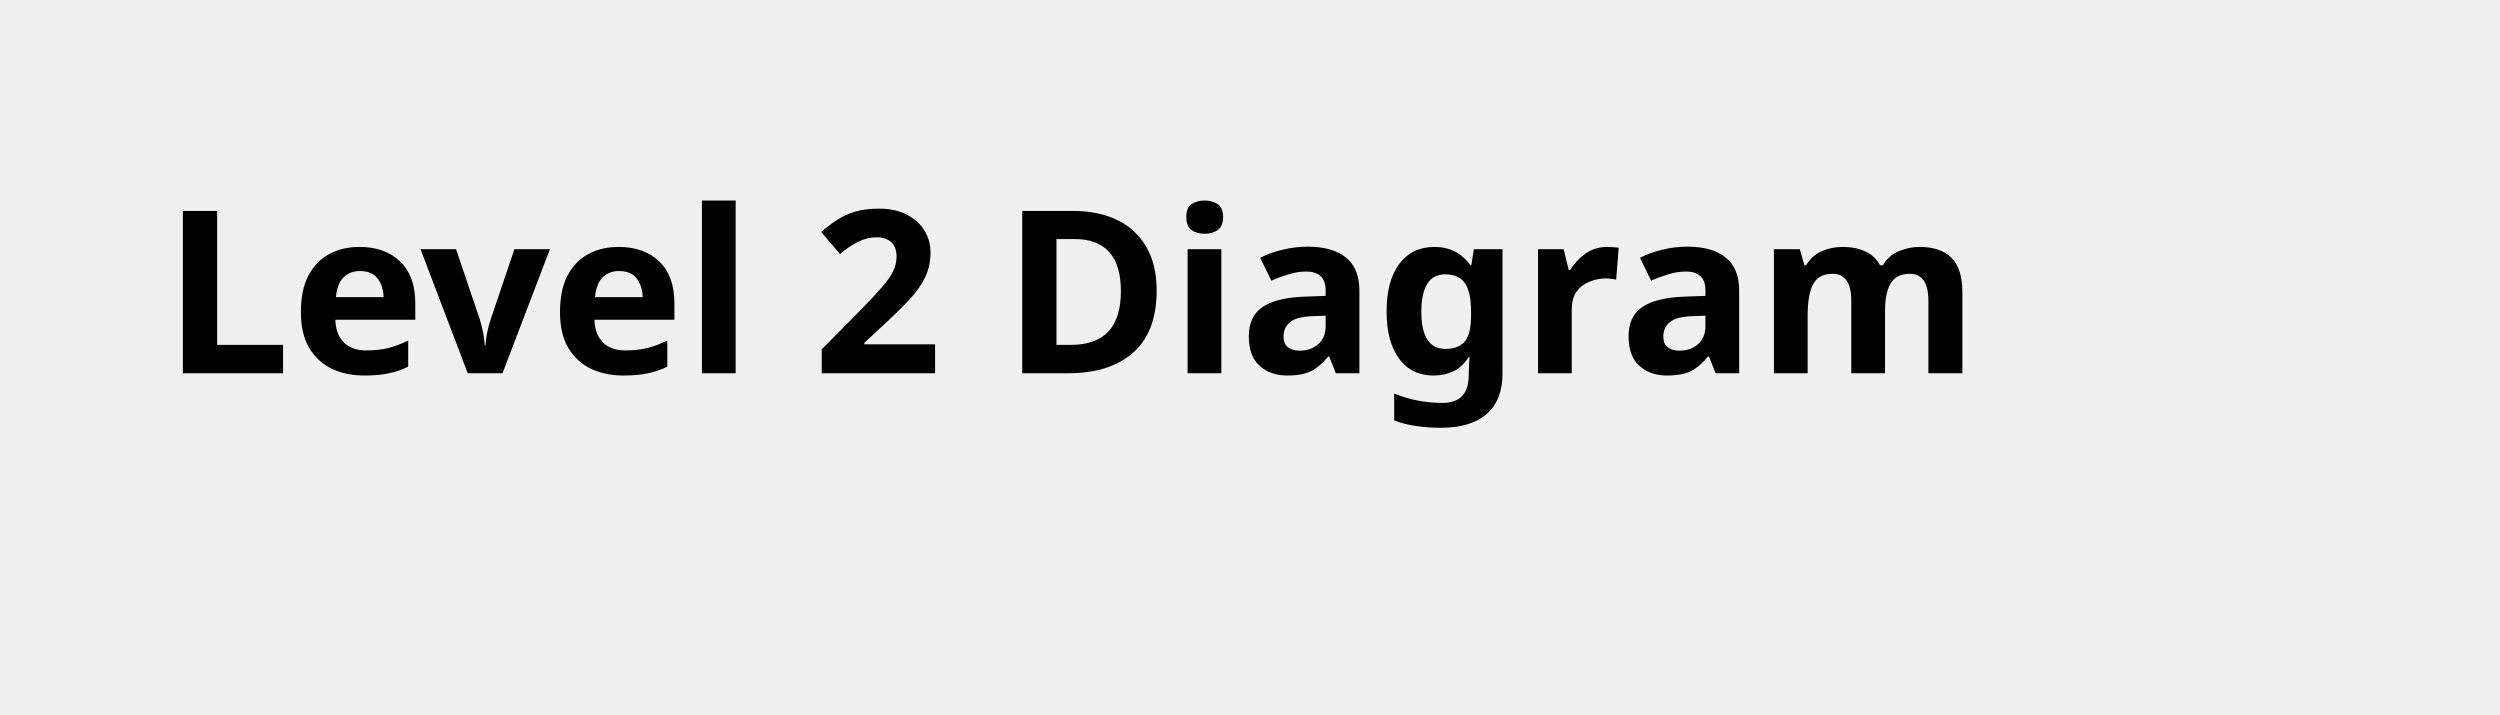
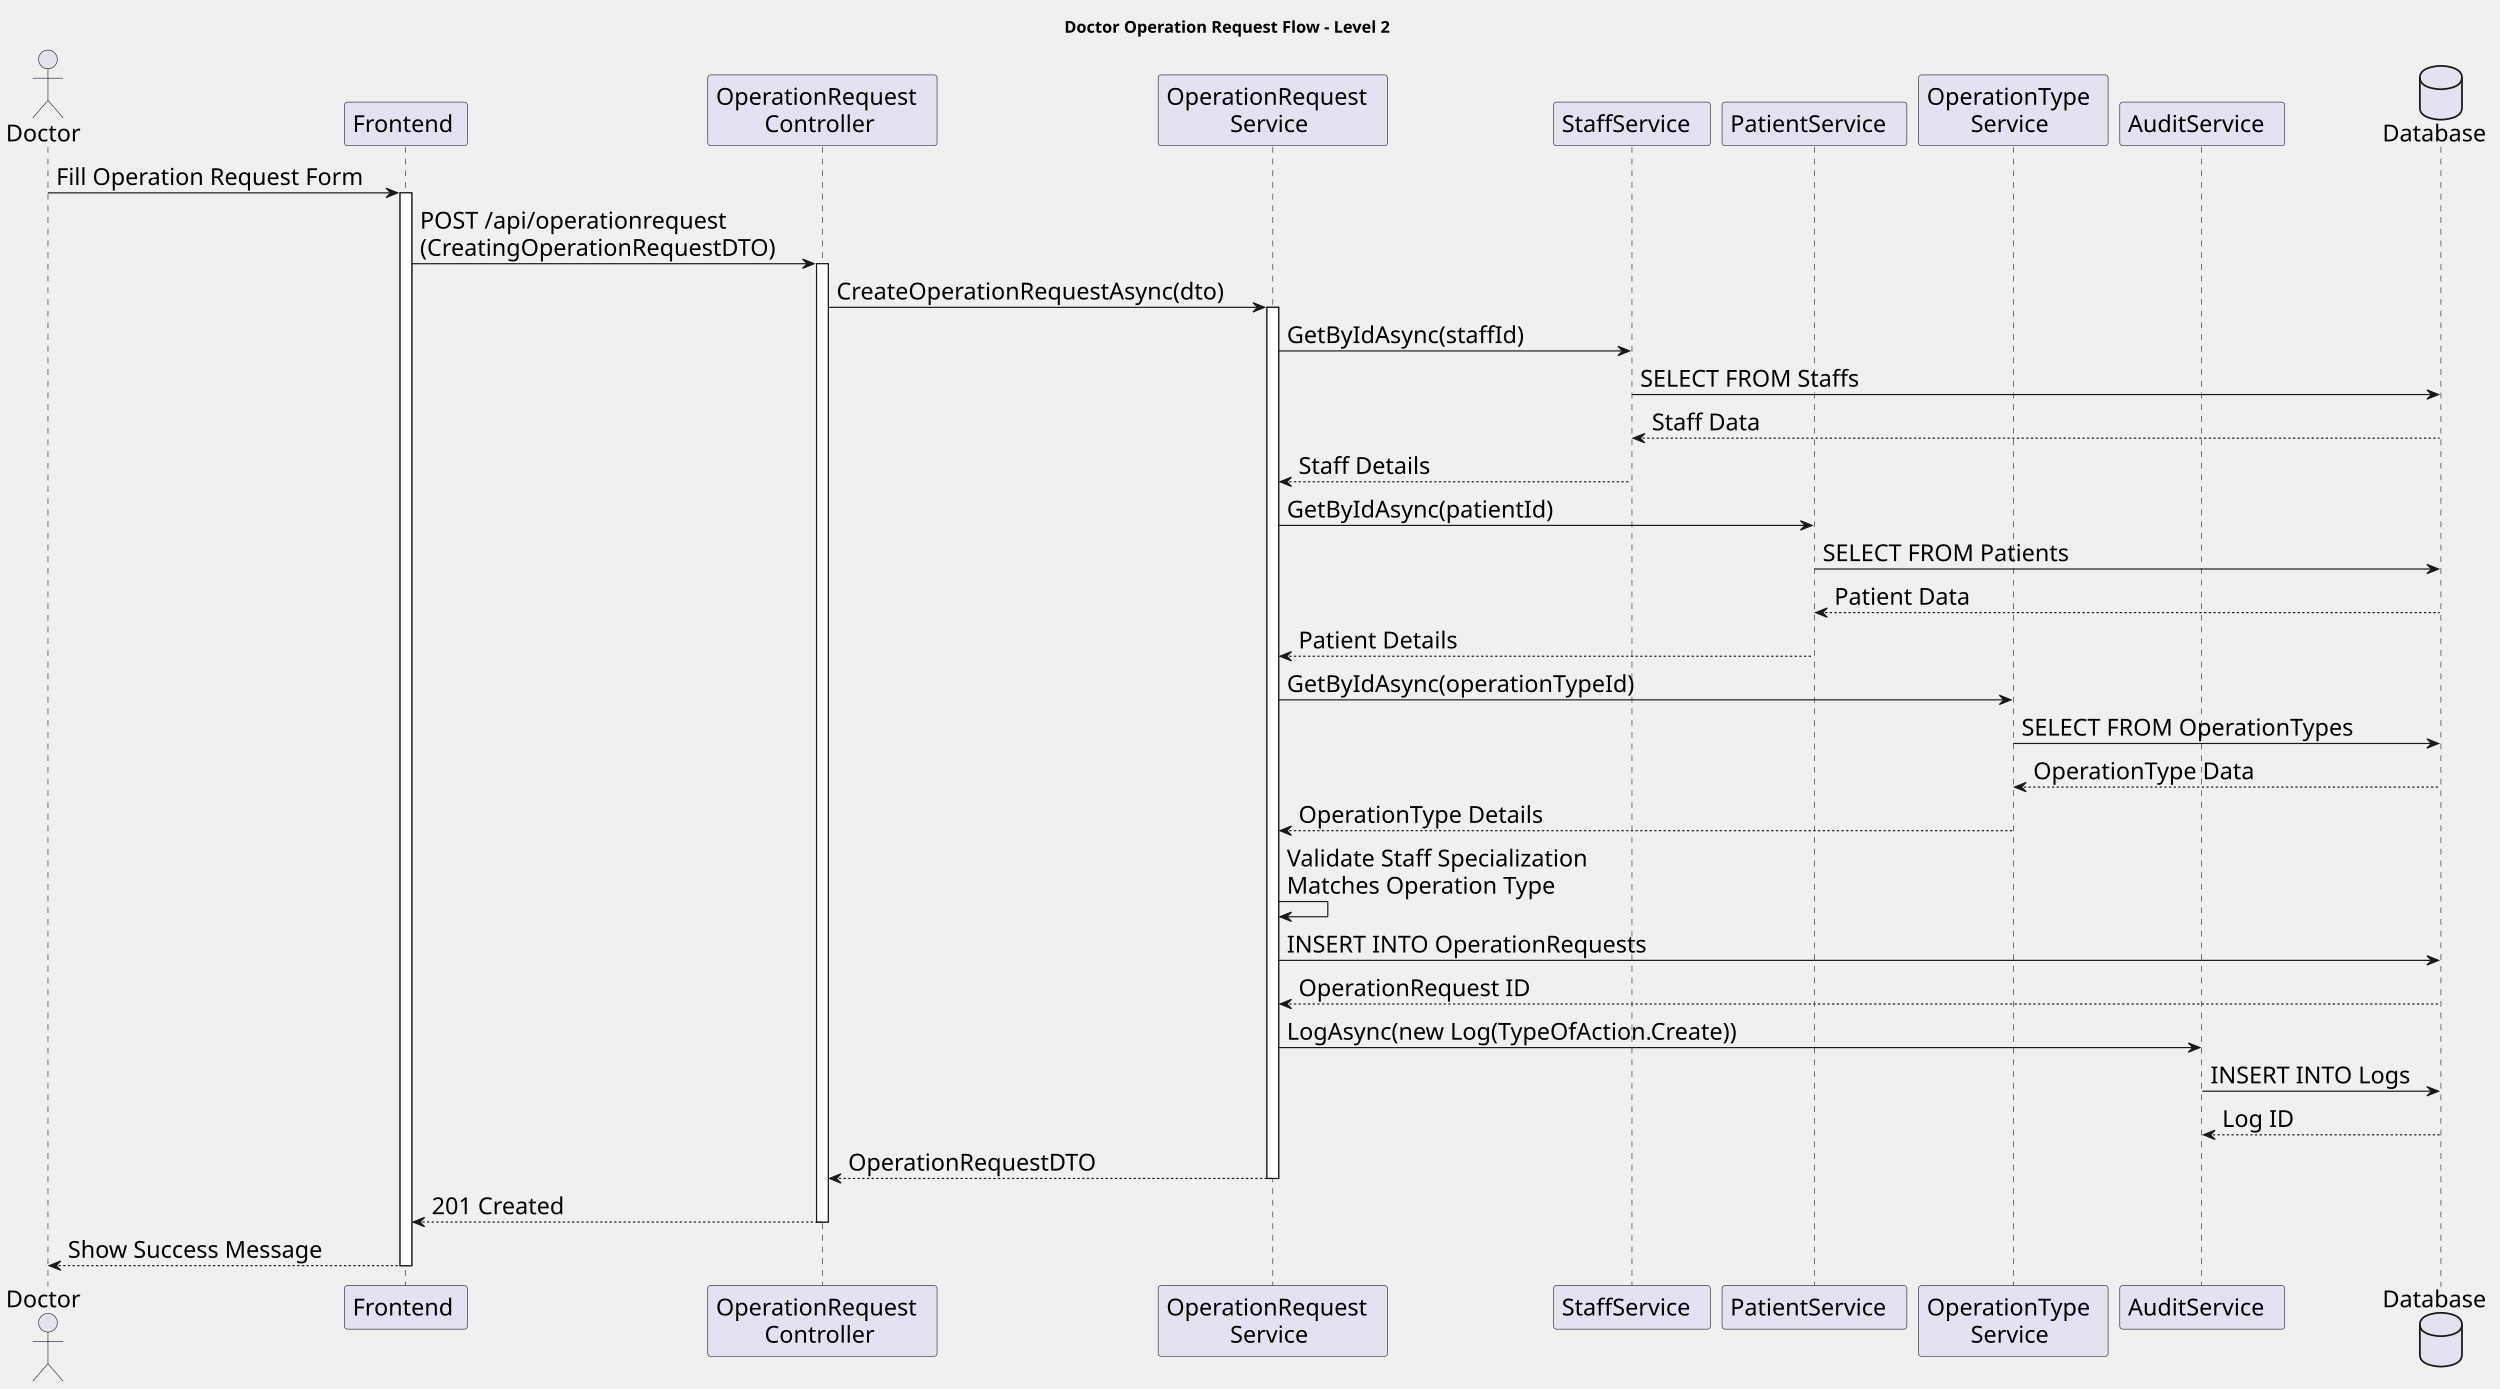
- <svg xmlns="http://www.w3.org/2000/svg" contentStyleType="text/css" height="44px" preserveAspectRatio="none" style="width:154px;height:44px;background:#FFFFFF;" version="1.1" viewBox="0 0 154 44" width="154px" zoomAndPan="magnify">
+ <svg xmlns="http://www.w3.org/2000/svg" contentStyleType="text/css" height="1187px" preserveAspectRatio="none" style="width:2137px;height:1187px;background:#FFFFFF;" version="1.1" viewBox="0 0 2137 1187" width="2137px" zoomAndPan="magnify">
  <defs />
  <g>
-     <text fill="#000000" font-family="sans-serif" font-size="14" font-weight="bold" lengthAdjust="spacing" textLength="126" x="10" y="22.995">Level 2 Diagram</text>
+     <text fill="#000000" font-family="sans-serif" font-size="14" font-weight="bold" lengthAdjust="spacing" textLength="321" x="909.75" y="27.995">Doctor Operation Request Flow - Level 2</text>
+     <rect fill="#FFFFFF" height="917.031" style="stroke:#181818;stroke-width:1.0;" width="10" x="342" y="164.859" />
+     <rect fill="#FFFFFF" height="819.188" style="stroke:#181818;stroke-width:1.0;" width="10" x="698" y="225.422" />
+     <rect fill="#FFFFFF" height="744.625" style="stroke:#181818;stroke-width:1.0;" width="10" x="1083" y="262.703" />
+     <line style="stroke:#181818;stroke-width:0.5;stroke-dasharray:5.0,5.0;" x1="41" x2="41" y1="125.578" y2="1099.891" />
+     <line style="stroke:#181818;stroke-width:0.5;stroke-dasharray:5.0,5.0;" x1="346.5" x2="346.5" y1="125.578" y2="1099.891" />
+     <line style="stroke:#181818;stroke-width:0.5;stroke-dasharray:5.0,5.0;" x1="703" x2="703" y1="125.578" y2="1099.891" />
+     <line style="stroke:#181818;stroke-width:0.5;stroke-dasharray:5.0,5.0;" x1="1088" x2="1088" y1="125.578" y2="1099.891" />
+     <line style="stroke:#181818;stroke-width:0.5;stroke-dasharray:5.0,5.0;" x1="1395" x2="1395" y1="125.578" y2="1099.891" />
+     <line style="stroke:#181818;stroke-width:0.5;stroke-dasharray:5.0,5.0;" x1="1551" x2="1551" y1="125.578" y2="1099.891" />
+     <line style="stroke:#181818;stroke-width:0.5;stroke-dasharray:5.0,5.0;" x1="1721" x2="1721" y1="125.578" y2="1099.891" />
+     <line style="stroke:#181818;stroke-width:0.5;stroke-dasharray:5.0,5.0;" x1="1882" x2="1882" y1="125.578" y2="1099.891" />
+     <line style="stroke:#181818;stroke-width:0.5;stroke-dasharray:5.0,5.0;" x1="2086.5" x2="2086.5" y1="125.578" y2="1099.891" />
+     <text fill="#000000" font-family="sans-serif" font-size="20" lengthAdjust="spacing" textLength="66" x="5" y="120.861">Doctor</text>
+     <ellipse cx="41" cy="50.797" fill="#E2E2F0" rx="8" ry="8" style="stroke:#181818;stroke-width:0.5;" />
+     <path d="M41,58.797 L41,85.797 M28,66.797 L54,66.797 M41,85.797 L28,100.797 M41,85.797 L54,100.797 " fill="none" style="stroke:#181818;stroke-width:0.5;" />
+     <text fill="#000000" font-family="sans-serif" font-size="20" lengthAdjust="spacing" textLength="66" x="5" y="1117.455">Doctor</text>
+     <ellipse cx="41" cy="1130.672" fill="#E2E2F0" rx="8" ry="8" style="stroke:#181818;stroke-width:0.5;" />
+     <path d="M41,1138.672 L41,1165.672 M28,1146.672 L54,1146.672 M41,1165.672 L28,1180.672 M41,1165.672 L54,1180.672 " fill="none" style="stroke:#181818;stroke-width:0.5;" />
+     <rect fill="#E2E2F0" height="37.281" rx="2.5" ry="2.5" style="stroke:#181818;stroke-width:0.5;" width="105" x="294.5" y="87.297" />
+     <text fill="#000000" font-family="sans-serif" font-size="20" lengthAdjust="spacing" textLength="91" x="301.5" y="112.861">Frontend</text>
+     <rect fill="#E2E2F0" height="37.281" rx="2.5" ry="2.5" style="stroke:#181818;stroke-width:0.5;" width="105" x="294.5" y="1098.891" />
+     <text fill="#000000" font-family="sans-serif" font-size="20" lengthAdjust="spacing" textLength="91" x="301.5" y="1124.455">Frontend</text>
+     <rect fill="#E2E2F0" height="60.562" rx="2.5" ry="2.5" style="stroke:#181818;stroke-width:0.5;" width="196" x="605" y="64.016" />
+     <text fill="#000000" font-family="sans-serif" font-size="20" lengthAdjust="spacing" textLength="182" x="612" y="89.58">OperationRequest</text>
+     <text fill="#000000" font-family="sans-serif" font-size="20" lengthAdjust="spacing" textLength="99" x="653.5" y="112.861">Controller</text>
+     <rect fill="#E2E2F0" height="60.562" rx="2.5" ry="2.5" style="stroke:#181818;stroke-width:0.5;" width="196" x="605" y="1098.891" />
+     <text fill="#000000" font-family="sans-serif" font-size="20" lengthAdjust="spacing" textLength="182" x="612" y="1124.455">OperationRequest</text>
+     <text fill="#000000" font-family="sans-serif" font-size="20" lengthAdjust="spacing" textLength="99" x="653.5" y="1147.736">Controller</text>
+     <rect fill="#E2E2F0" height="60.562" rx="2.5" ry="2.5" style="stroke:#181818;stroke-width:0.5;" width="196" x="990" y="64.016" />
+     <text fill="#000000" font-family="sans-serif" font-size="20" lengthAdjust="spacing" textLength="182" x="997" y="89.58">OperationRequest</text>
+     <text fill="#000000" font-family="sans-serif" font-size="20" lengthAdjust="spacing" textLength="73" x="1051.5" y="112.861">Service</text>
+     <rect fill="#E2E2F0" height="60.562" rx="2.5" ry="2.5" style="stroke:#181818;stroke-width:0.5;" width="196" x="990" y="1098.891" />
+     <text fill="#000000" font-family="sans-serif" font-size="20" lengthAdjust="spacing" textLength="182" x="997" y="1124.455">OperationRequest</text>
+     <text fill="#000000" font-family="sans-serif" font-size="20" lengthAdjust="spacing" textLength="73" x="1051.5" y="1147.736">Service</text>
+     <rect fill="#E2E2F0" height="37.281" rx="2.5" ry="2.5" style="stroke:#181818;stroke-width:0.5;" width="134" x="1328" y="87.297" />
+     <text fill="#000000" font-family="sans-serif" font-size="20" lengthAdjust="spacing" textLength="120" x="1335" y="112.861">StaffService</text>
+     <rect fill="#E2E2F0" height="37.281" rx="2.5" ry="2.5" style="stroke:#181818;stroke-width:0.5;" width="134" x="1328" y="1098.891" />
+     <text fill="#000000" font-family="sans-serif" font-size="20" lengthAdjust="spacing" textLength="120" x="1335" y="1124.455">StaffService</text>
+     <rect fill="#E2E2F0" height="37.281" rx="2.5" ry="2.5" style="stroke:#181818;stroke-width:0.5;" width="158" x="1472" y="87.297" />
+     <text fill="#000000" font-family="sans-serif" font-size="20" lengthAdjust="spacing" textLength="144" x="1479" y="112.861">PatientService</text>
+     <rect fill="#E2E2F0" height="37.281" rx="2.5" ry="2.5" style="stroke:#181818;stroke-width:0.5;" width="158" x="1472" y="1098.891" />
+     <text fill="#000000" font-family="sans-serif" font-size="20" lengthAdjust="spacing" textLength="144" x="1479" y="1124.455">PatientService</text>
+     <rect fill="#E2E2F0" height="60.562" rx="2.5" ry="2.5" style="stroke:#181818;stroke-width:0.5;" width="162" x="1640" y="64.016" />
+     <text fill="#000000" font-family="sans-serif" font-size="20" lengthAdjust="spacing" textLength="148" x="1647" y="89.58">OperationType</text>
+     <text fill="#000000" font-family="sans-serif" font-size="20" lengthAdjust="spacing" textLength="73" x="1684.5" y="112.861">Service</text>
+     <rect fill="#E2E2F0" height="60.562" rx="2.5" ry="2.5" style="stroke:#181818;stroke-width:0.5;" width="162" x="1640" y="1098.891" />
+     <text fill="#000000" font-family="sans-serif" font-size="20" lengthAdjust="spacing" textLength="148" x="1647" y="1124.455">OperationType</text>
+     <text fill="#000000" font-family="sans-serif" font-size="20" lengthAdjust="spacing" textLength="73" x="1684.5" y="1147.736">Service</text>
+     <rect fill="#E2E2F0" height="37.281" rx="2.5" ry="2.5" style="stroke:#181818;stroke-width:0.5;" width="141" x="1812" y="87.297" />
+     <text fill="#000000" font-family="sans-serif" font-size="20" lengthAdjust="spacing" textLength="127" x="1819" y="112.861">AuditService</text>
+     <rect fill="#E2E2F0" height="37.281" rx="2.5" ry="2.5" style="stroke:#181818;stroke-width:0.5;" width="141" x="1812" y="1098.891" />
+     <text fill="#000000" font-family="sans-serif" font-size="20" lengthAdjust="spacing" textLength="127" x="1819" y="1124.455">AuditService</text>
+     <text fill="#000000" font-family="sans-serif" font-size="20" lengthAdjust="spacing" textLength="94" x="2036.5" y="120.861">Database</text>
+     <path d="M2068.5,66.297 C2068.5,56.297 2086.5,56.297 2086.5,56.297 C2086.5,56.297 2104.5,56.297 2104.5,66.297 L2104.5,92.297 C2104.5,102.297 2086.5,102.297 2086.5,102.297 C2086.5,102.297 2068.5,102.297 2068.5,92.297 L2068.5,66.297 " fill="#E2E2F0" style="stroke:#181818;stroke-width:1.5;" />
+     <path d="M2068.5,66.297 C2068.5,76.297 2086.5,76.297 2086.5,76.297 C2086.5,76.297 2104.5,76.297 2104.5,66.297 " fill="none" style="stroke:#181818;stroke-width:1.5;" />
+     <text fill="#000000" font-family="sans-serif" font-size="20" lengthAdjust="spacing" textLength="94" x="2036.5" y="1117.455">Database</text>
+     <path d="M2068.5,1132.172 C2068.5,1122.172 2086.5,1122.172 2086.5,1122.172 C2086.5,1122.172 2104.5,1122.172 2104.5,1132.172 L2104.5,1158.172 C2104.5,1168.172 2086.5,1168.172 2086.5,1168.172 C2086.5,1168.172 2068.5,1168.172 2068.5,1158.172 L2068.5,1132.172 " fill="#E2E2F0" style="stroke:#181818;stroke-width:1.5;" />
+     <path d="M2068.5,1132.172 C2068.5,1142.172 2086.5,1142.172 2086.5,1142.172 C2086.5,1142.172 2104.5,1142.172 2104.5,1132.172 " fill="none" style="stroke:#181818;stroke-width:1.5;" />
+     <rect fill="#FFFFFF" height="917.031" style="stroke:#181818;stroke-width:1.0;" width="10" x="342" y="164.859" />
+     <rect fill="#FFFFFF" height="819.188" style="stroke:#181818;stroke-width:1.0;" width="10" x="698" y="225.422" />
+     <rect fill="#FFFFFF" height="744.625" style="stroke:#181818;stroke-width:1.0;" width="10" x="1083" y="262.703" />
+     <polygon fill="#181818" points="330,160.859,340,164.859,330,168.859,334,164.859" style="stroke:#181818;stroke-width:1.0;" />
+     <line style="stroke:#181818;stroke-width:1.0;" x1="41" x2="336" y1="164.859" y2="164.859" />
+     <text fill="#000000" font-family="sans-serif" font-size="20" lengthAdjust="spacing" textLength="282" x="48" y="158.143">Fill Operation Request Form</text>
+     <polygon fill="#181818" points="686,221.422,696,225.422,686,229.422,690,225.422" style="stroke:#181818;stroke-width:1.0;" />
+     <line style="stroke:#181818;stroke-width:1.0;" x1="352" x2="692" y1="225.422" y2="225.422" />
+     <text fill="#000000" font-family="sans-serif" font-size="20" lengthAdjust="spacing" textLength="276" x="359" y="195.424">POST /api/operationrequest</text>
+     <text fill="#000000" font-family="sans-serif" font-size="20" lengthAdjust="spacing" textLength="327" x="359" y="218.705">(CreatingOperationRequestDTO)</text>
+     <polygon fill="#181818" points="1071,258.703,1081,262.703,1071,266.703,1075,262.703" style="stroke:#181818;stroke-width:1.0;" />
+     <line style="stroke:#181818;stroke-width:1.0;" x1="708" x2="1077" y1="262.703" y2="262.703" />
+     <text fill="#000000" font-family="sans-serif" font-size="20" lengthAdjust="spacing" textLength="356" x="715" y="255.986">CreateOperationRequestAsync(dto)</text>
+     <polygon fill="#181818" points="1383,295.984,1393,299.984,1383,303.984,1387,299.984" style="stroke:#181818;stroke-width:1.0;" />
+     <line style="stroke:#181818;stroke-width:1.0;" x1="1093" x2="1389" y1="299.984" y2="299.984" />
+     <text fill="#000000" font-family="sans-serif" font-size="20" lengthAdjust="spacing" textLength="218" x="1100" y="293.268">GetByIdAsync(staffId)</text>
+     <polygon fill="#181818" points="2074.5,333.266,2084.5,337.266,2074.5,341.266,2078.5,337.266" style="stroke:#181818;stroke-width:1.0;" />
+     <line style="stroke:#181818;stroke-width:1.0;" x1="1395" x2="2080.5" y1="337.266" y2="337.266" />
+     <text fill="#000000" font-family="sans-serif" font-size="20" lengthAdjust="spacing" textLength="204" x="1402" y="330.549">SELECT FROM Staffs</text>
+     <polygon fill="#181818" points="1406,370.547,1396,374.547,1406,378.547,1402,374.547" style="stroke:#181818;stroke-width:1.0;" />
+     <line style="stroke:#181818;stroke-width:1.0;stroke-dasharray:2.0,2.0;" x1="1400" x2="2085.5" y1="374.547" y2="374.547" />
+     <text fill="#000000" font-family="sans-serif" font-size="20" lengthAdjust="spacing" textLength="100" x="1412" y="367.83">Staff Data</text>
+     <polygon fill="#181818" points="1104,407.828,1094,411.828,1104,415.828,1100,411.828" style="stroke:#181818;stroke-width:1.0;" />
+     <line style="stroke:#181818;stroke-width:1.0;stroke-dasharray:2.0,2.0;" x1="1098" x2="1394" y1="411.828" y2="411.828" />
+     <text fill="#000000" font-family="sans-serif" font-size="20" lengthAdjust="spacing" textLength="122" x="1110" y="405.111">Staff Details</text>
+     <polygon fill="#181818" points="1539,445.109,1549,449.109,1539,453.109,1543,449.109" style="stroke:#181818;stroke-width:1.0;" />
+     <line style="stroke:#181818;stroke-width:1.0;" x1="1093" x2="1545" y1="449.109" y2="449.109" />
+     <text fill="#000000" font-family="sans-serif" font-size="20" lengthAdjust="spacing" textLength="246" x="1100" y="442.393">GetByIdAsync(patientId)</text>
+     <polygon fill="#181818" points="2074.5,482.391,2084.5,486.391,2074.5,490.391,2078.5,486.391" style="stroke:#181818;stroke-width:1.0;" />
+     <line style="stroke:#181818;stroke-width:1.0;" x1="1551" x2="2080.5" y1="486.391" y2="486.391" />
+     <text fill="#000000" font-family="sans-serif" font-size="20" lengthAdjust="spacing" textLength="228" x="1558" y="479.674">SELECT FROM Patients</text>
+     <polygon fill="#181818" points="1562,519.672,1552,523.672,1562,527.672,1558,523.672" style="stroke:#181818;stroke-width:1.0;" />
+     <line style="stroke:#181818;stroke-width:1.0;stroke-dasharray:2.0,2.0;" x1="1556" x2="2085.5" y1="523.672" y2="523.672" />
+     <text fill="#000000" font-family="sans-serif" font-size="20" lengthAdjust="spacing" textLength="124" x="1568" y="516.955">Patient Data</text>
+     <polygon fill="#181818" points="1104,556.953,1094,560.953,1104,564.953,1100,560.953" style="stroke:#181818;stroke-width:1.0;" />
+     <line style="stroke:#181818;stroke-width:1.0;stroke-dasharray:2.0,2.0;" x1="1098" x2="1550" y1="560.953" y2="560.953" />
+     <text fill="#000000" font-family="sans-serif" font-size="20" lengthAdjust="spacing" textLength="146" x="1110" y="554.236">Patient Details</text>
+     <polygon fill="#181818" points="1709,594.234,1719,598.234,1709,602.234,1713,598.234" style="stroke:#181818;stroke-width:1.0;" />
+     <line style="stroke:#181818;stroke-width:1.0;" x1="1093" x2="1715" y1="598.234" y2="598.234" />
+     <text fill="#000000" font-family="sans-serif" font-size="20" lengthAdjust="spacing" textLength="318" x="1100" y="591.518">GetByIdAsync(operationTypeId)</text>
+     <polygon fill="#181818" points="2074.5,631.516,2084.5,635.516,2074.5,639.516,2078.5,635.516" style="stroke:#181818;stroke-width:1.0;" />
+     <line style="stroke:#181818;stroke-width:1.0;" x1="1721" x2="2080.5" y1="635.516" y2="635.516" />
+     <text fill="#000000" font-family="sans-serif" font-size="20" lengthAdjust="spacing" textLength="305" x="1728" y="628.799">SELECT FROM OperationTypes</text>
+     <polygon fill="#181818" points="1732,668.797,1722,672.797,1732,676.797,1728,672.797" style="stroke:#181818;stroke-width:1.0;" />
+     <line style="stroke:#181818;stroke-width:1.0;stroke-dasharray:2.0,2.0;" x1="1726" x2="2085.5" y1="672.797" y2="672.797" />
+     <text fill="#000000" font-family="sans-serif" font-size="20" lengthAdjust="spacing" textLength="201" x="1738" y="666.08">OperationType Data</text>
+     <polygon fill="#181818" points="1104,706.078,1094,710.078,1104,714.078,1100,710.078" style="stroke:#181818;stroke-width:1.0;" />
+     <line style="stroke:#181818;stroke-width:1.0;stroke-dasharray:2.0,2.0;" x1="1098" x2="1720" y1="710.078" y2="710.078" />
+     <text fill="#000000" font-family="sans-serif" font-size="20" lengthAdjust="spacing" textLength="223" x="1110" y="703.361">OperationType Details</text>
+     <line style="stroke:#181818;stroke-width:1.0;" x1="1093" x2="1135" y1="770.641" y2="770.641" />
+     <line style="stroke:#181818;stroke-width:1.0;" x1="1135" x2="1135" y1="770.641" y2="783.641" />
+     <line style="stroke:#181818;stroke-width:1.0;" x1="1094" x2="1135" y1="783.641" y2="783.641" />
+     <polygon fill="#181818" points="1104,779.641,1094,783.641,1104,787.641,1100,783.641" style="stroke:#181818;stroke-width:1.0;" />
+     <text fill="#000000" font-family="sans-serif" font-size="20" lengthAdjust="spacing" textLength="283" x="1100" y="740.643">Validate Staff Specialization</text>
+     <text fill="#000000" font-family="sans-serif" font-size="20" lengthAdjust="spacing" textLength="243" x="1100" y="763.924">Matches Operation Type</text>
+     <polygon fill="#181818" points="2074.5,816.922,2084.5,820.922,2074.5,824.922,2078.5,820.922" style="stroke:#181818;stroke-width:1.0;" />
+     <line style="stroke:#181818;stroke-width:1.0;" x1="1093" x2="2080.5" y1="820.922" y2="820.922" />
+     <text fill="#000000" font-family="sans-serif" font-size="20" lengthAdjust="spacing" textLength="326" x="1100" y="814.205">INSERT INTO OperationRequests</text>
+     <polygon fill="#181818" points="1104,854.203,1094,858.203,1104,862.203,1100,858.203" style="stroke:#181818;stroke-width:1.0;" />
+     <line style="stroke:#181818;stroke-width:1.0;stroke-dasharray:2.0,2.0;" x1="1098" x2="2085.5" y1="858.203" y2="858.203" />
+     <text fill="#000000" font-family="sans-serif" font-size="20" lengthAdjust="spacing" textLength="209" x="1110" y="851.486">OperationRequest ID</text>
+     <polygon fill="#181818" points="1870.5,891.484,1880.5,895.484,1870.5,899.484,1874.5,895.484" style="stroke:#181818;stroke-width:1.0;" />
+     <line style="stroke:#181818;stroke-width:1.0;" x1="1093" x2="1876.5" y1="895.484" y2="895.484" />
+     <text fill="#000000" font-family="sans-serif" font-size="20" lengthAdjust="spacing" textLength="418" x="1100" y="888.768">LogAsync(new Log(TypeOfAction.Create))</text>
+     <polygon fill="#181818" points="2074.5,928.766,2084.5,932.766,2074.5,936.766,2078.5,932.766" style="stroke:#181818;stroke-width:1.0;" />
+     <line style="stroke:#181818;stroke-width:1.0;" x1="1882.5" x2="2080.5" y1="932.766" y2="932.766" />
+     <text fill="#000000" font-family="sans-serif" font-size="20" lengthAdjust="spacing" textLength="180" x="1889.5" y="926.049">INSERT INTO Logs</text>
+     <polygon fill="#181818" points="1893.5,966.047,1883.5,970.047,1893.5,974.047,1889.5,970.047" style="stroke:#181818;stroke-width:1.0;" />
+     <line style="stroke:#181818;stroke-width:1.0;stroke-dasharray:2.0,2.0;" x1="1887.5" x2="2085.5" y1="970.047" y2="970.047" />
+     <text fill="#000000" font-family="sans-serif" font-size="20" lengthAdjust="spacing" textLength="63" x="1899.5" y="963.33">Log ID</text>
+     <polygon fill="#181818" points="719,1003.328,709,1007.328,719,1011.328,715,1007.328" style="stroke:#181818;stroke-width:1.0;" />
+     <line style="stroke:#181818;stroke-width:1.0;stroke-dasharray:2.0,2.0;" x1="713" x2="1087" y1="1007.328" y2="1007.328" />
+     <text fill="#000000" font-family="sans-serif" font-size="20" lengthAdjust="spacing" textLength="225" x="725" y="1000.611">OperationRequestDTO</text>
+     <polygon fill="#181818" points="363,1040.609,353,1044.609,363,1048.609,359,1044.609" style="stroke:#181818;stroke-width:1.0;" />
+     <line style="stroke:#181818;stroke-width:1.0;stroke-dasharray:2.0,2.0;" x1="357" x2="702" y1="1044.609" y2="1044.609" />
+     <text fill="#000000" font-family="sans-serif" font-size="20" lengthAdjust="spacing" textLength="124" x="369" y="1037.893">201 Created</text>
+     <polygon fill="#181818" points="52,1077.891,42,1081.891,52,1085.891,48,1081.891" style="stroke:#181818;stroke-width:1.0;" />
+     <line style="stroke:#181818;stroke-width:1.0;stroke-dasharray:2.0,2.0;" x1="46" x2="346" y1="1081.891" y2="1081.891" />
+     <text fill="#000000" font-family="sans-serif" font-size="20" lengthAdjust="spacing" textLength="233" x="58" y="1075.174">Show Success Message</text>
  </g>
</svg>
